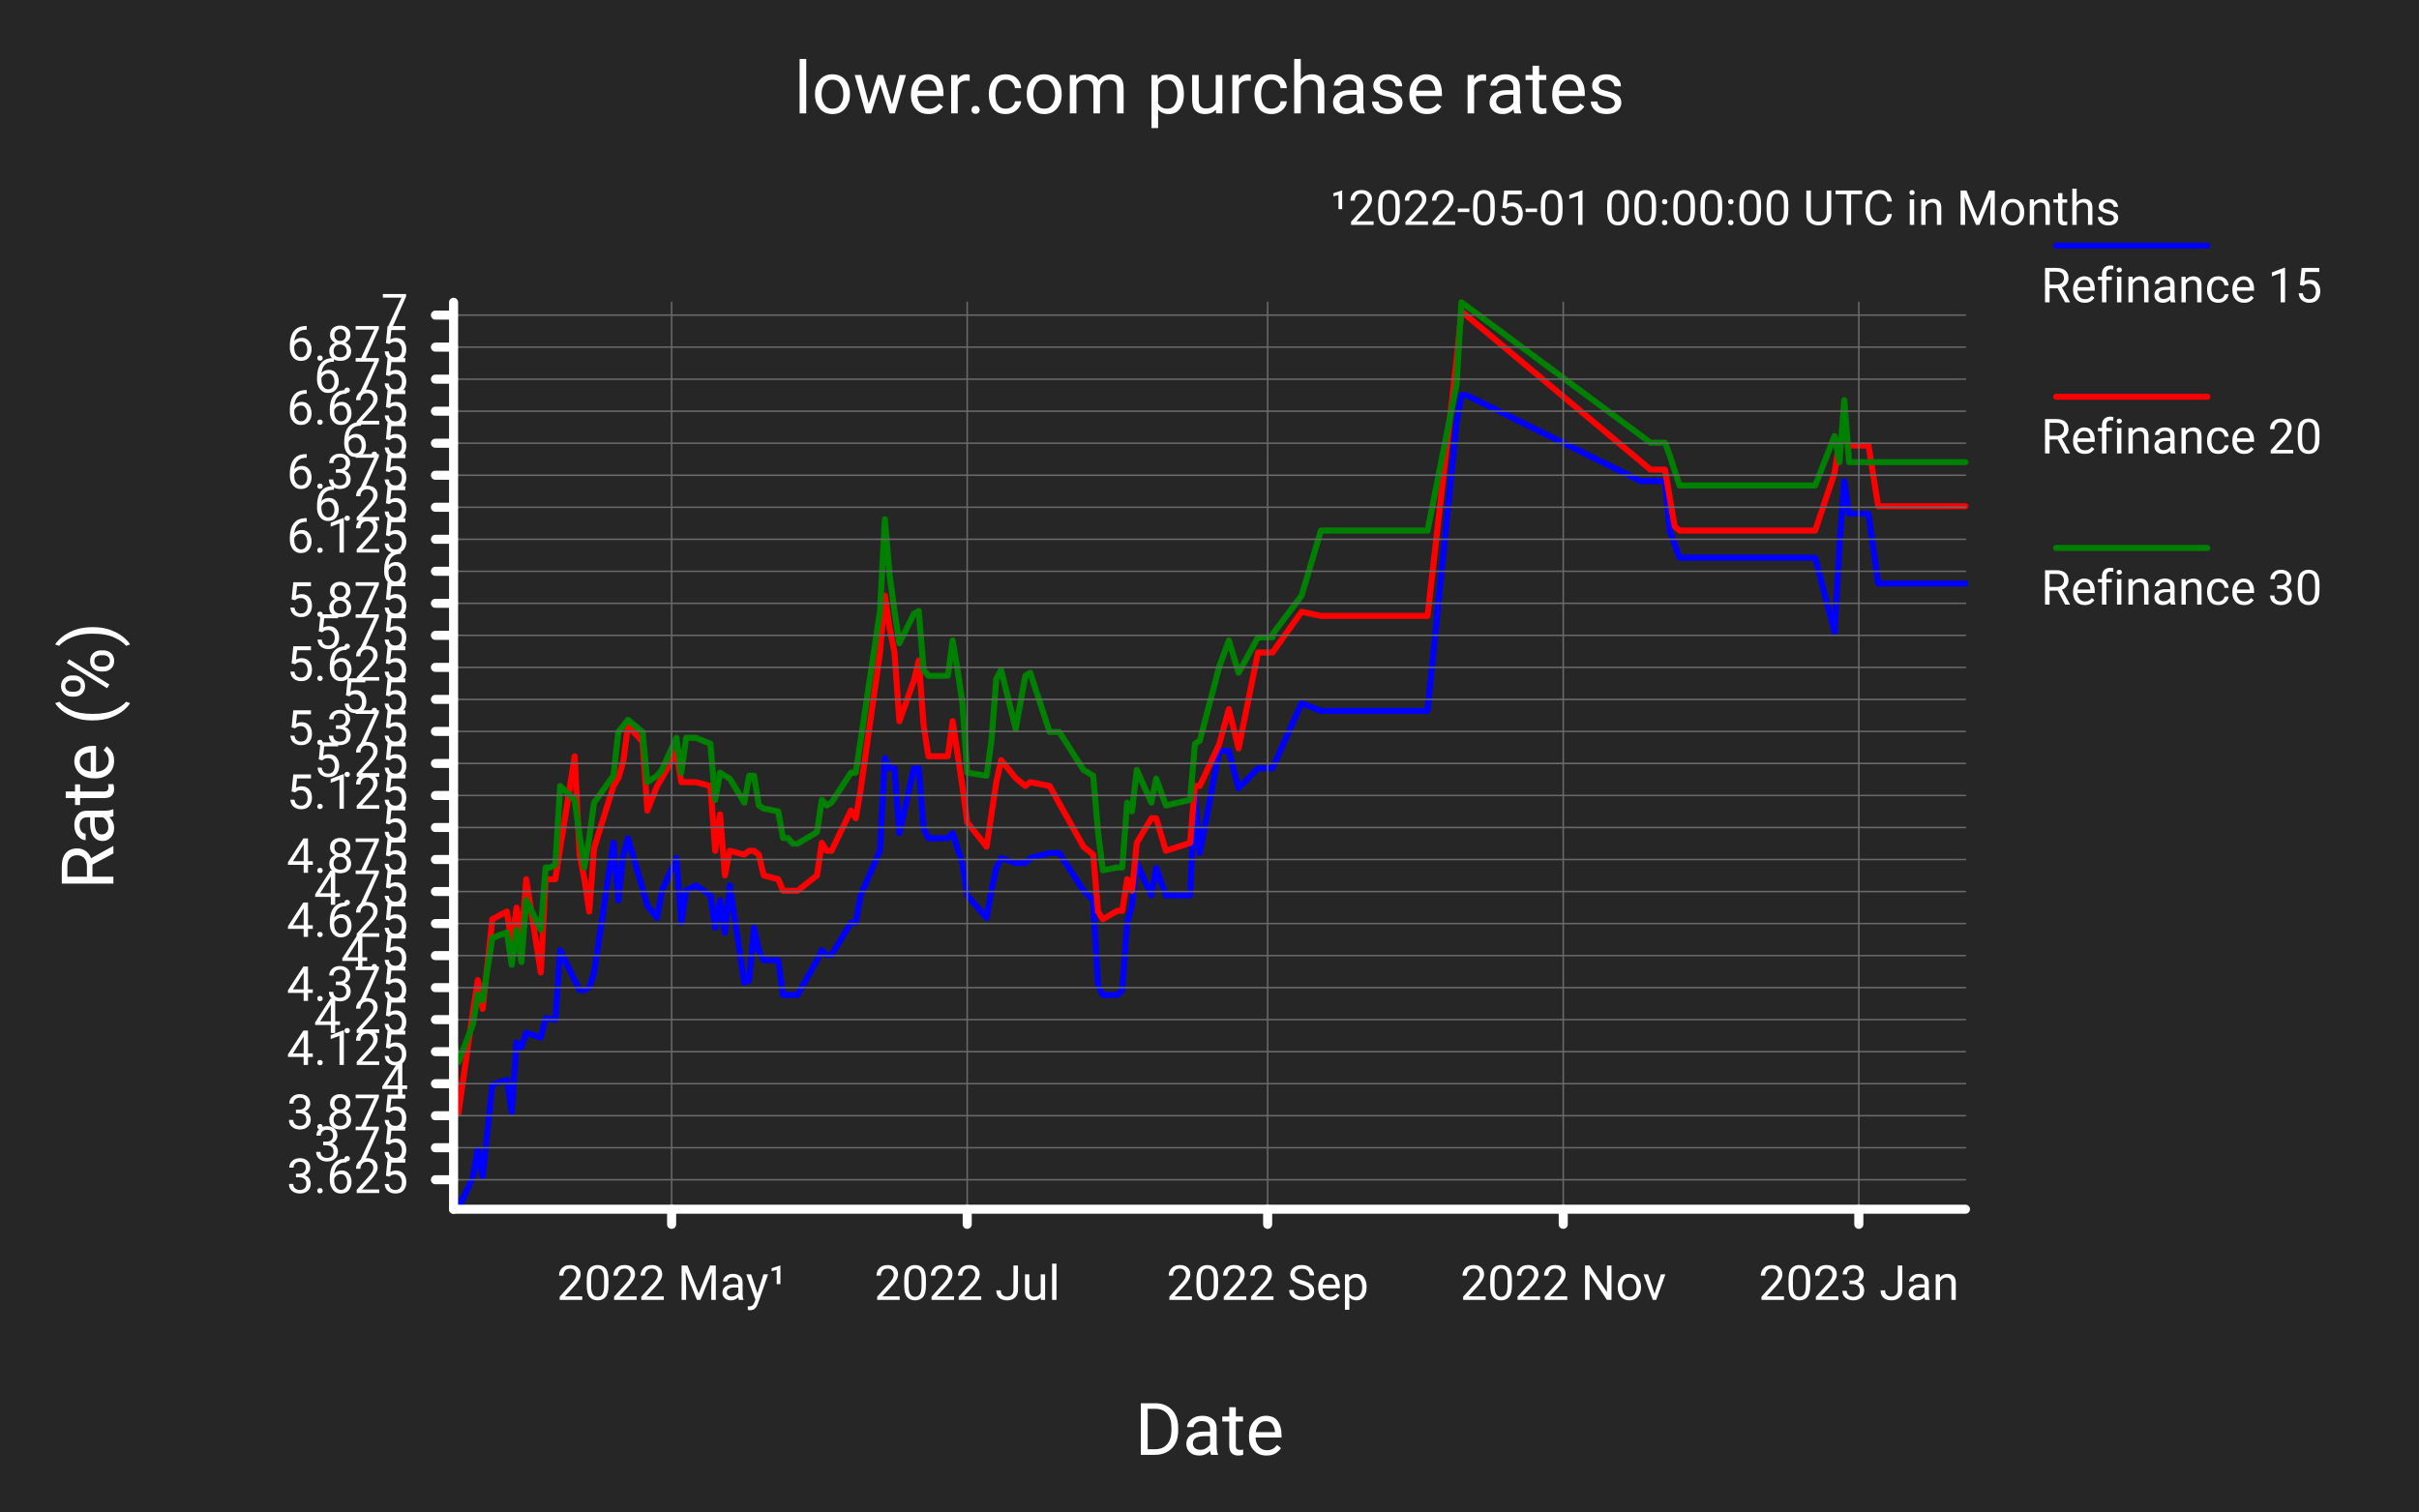
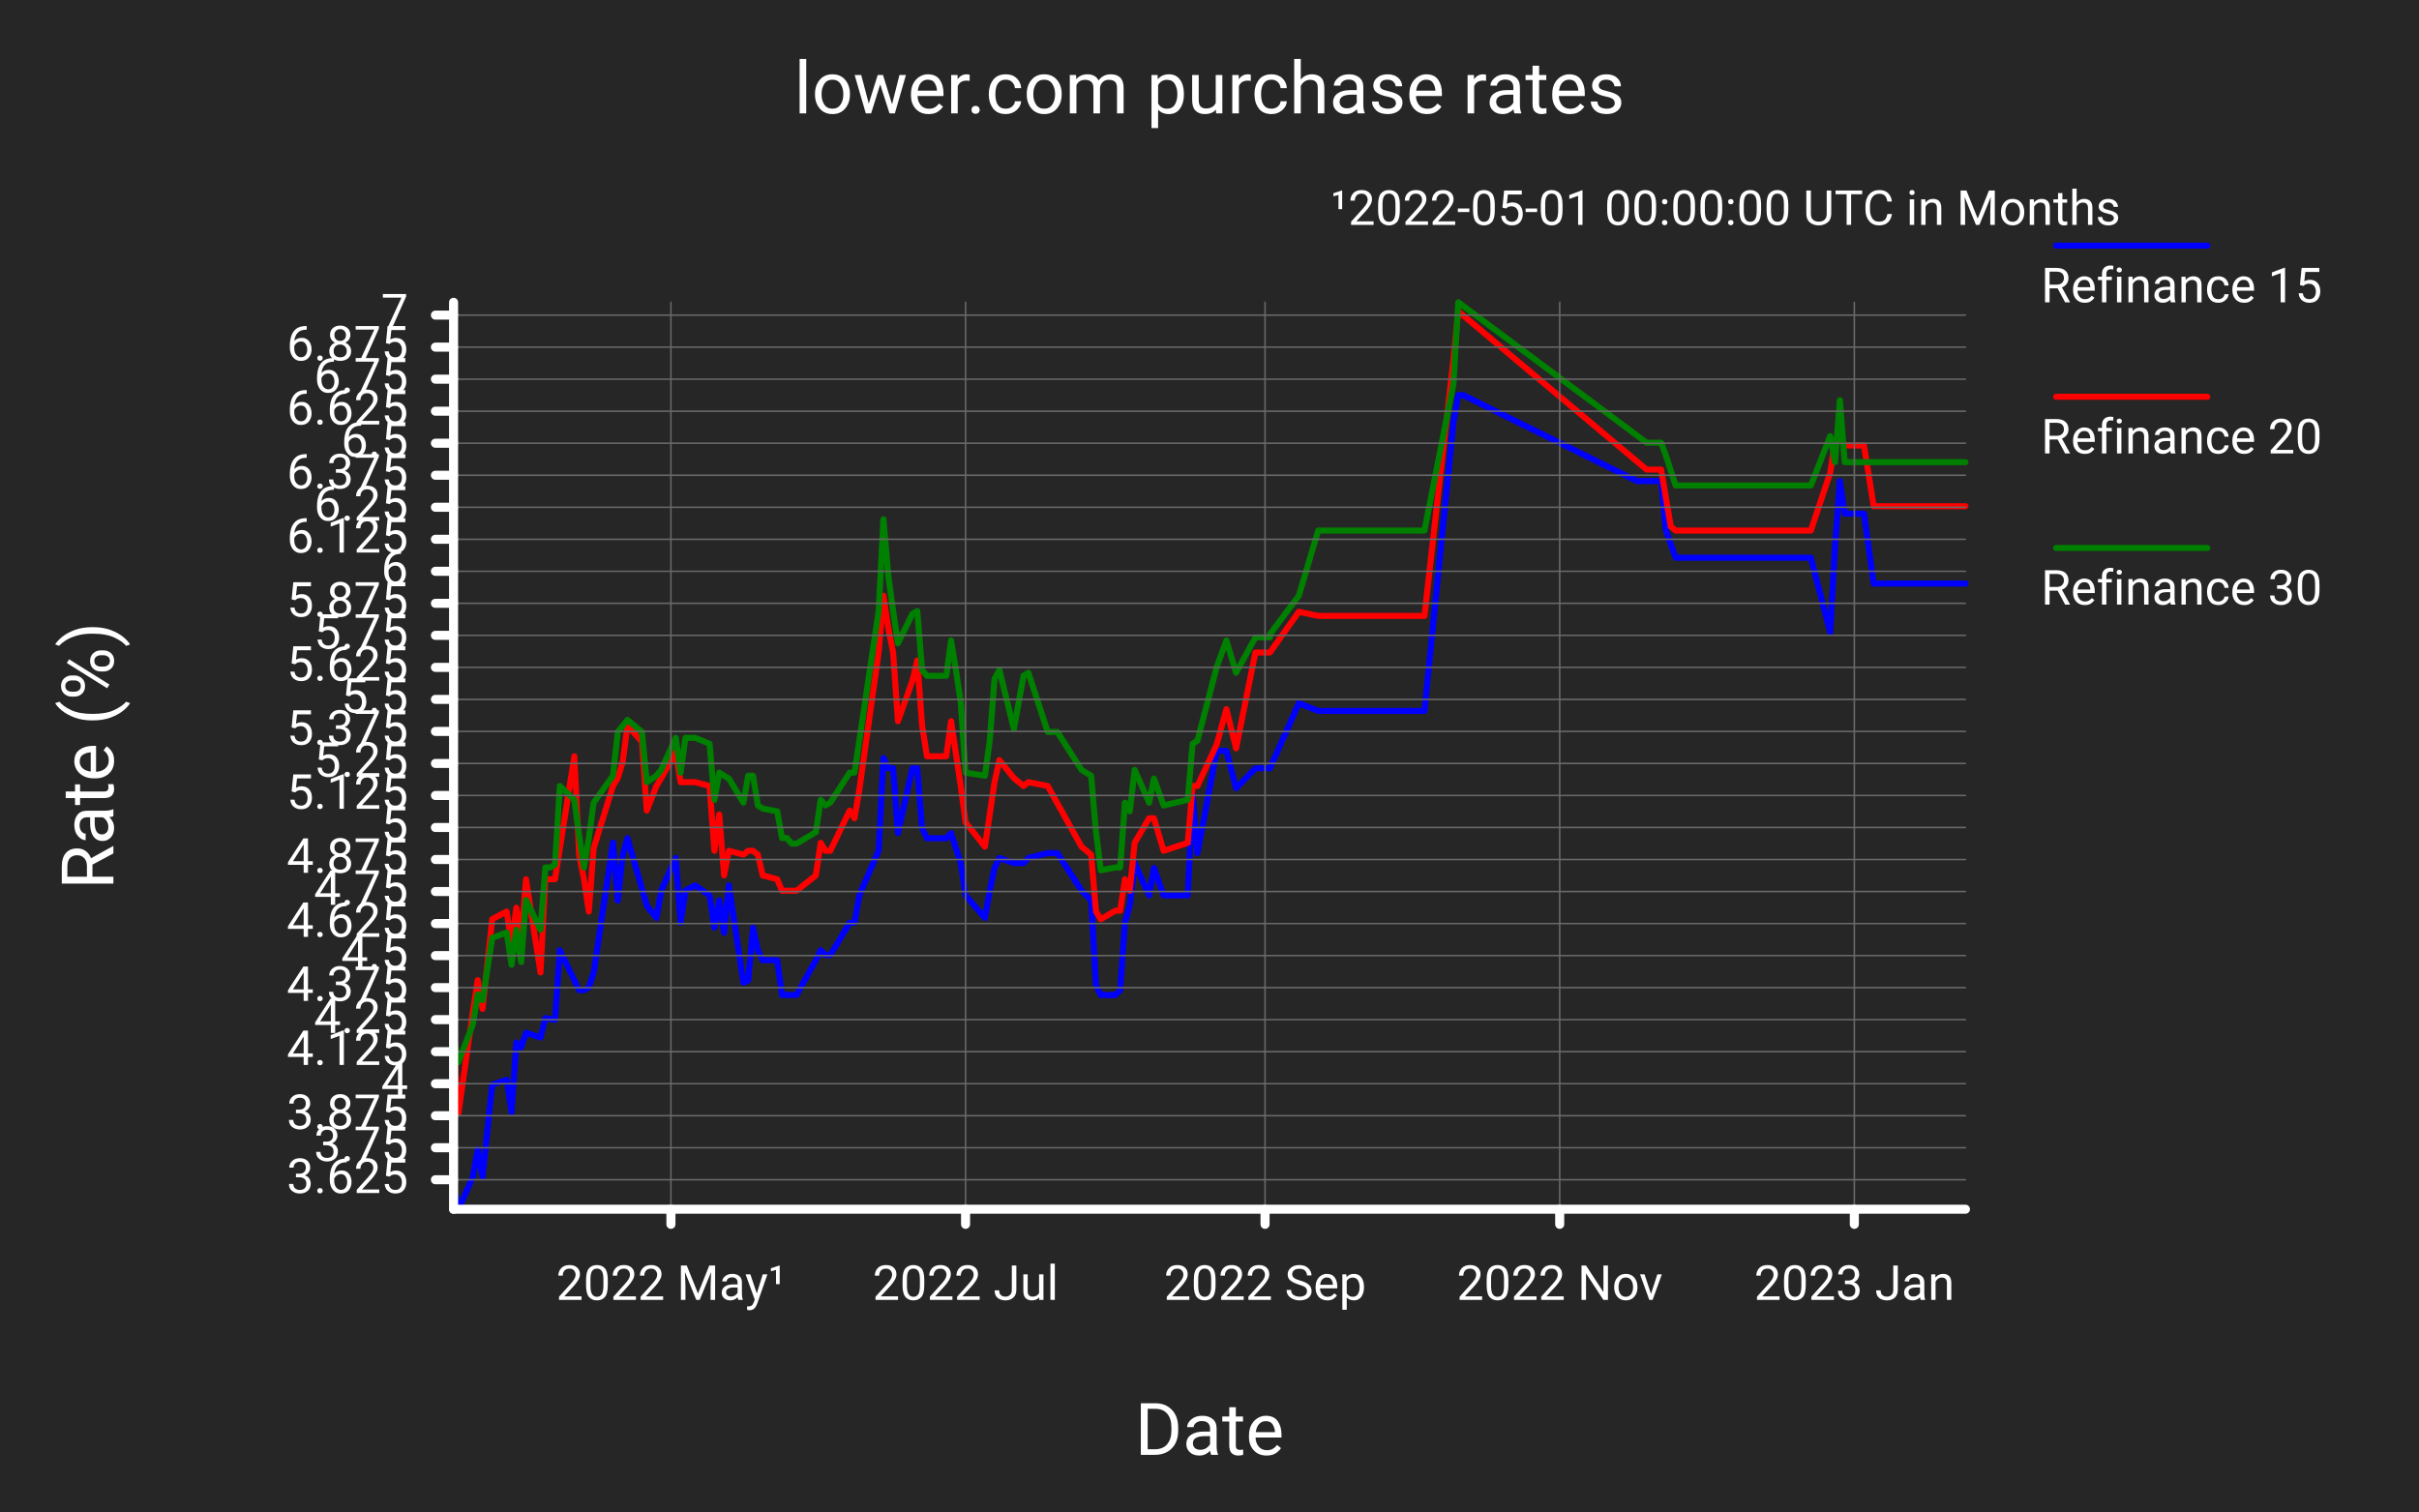
<svg xmlns="http://www.w3.org/2000/svg" class="poloto" width="800" height="500" viewBox="0 0 800 500">
  <style>.poloto{stroke-linecap:round;stroke-linejoin:round;font-family:Roboto,sans-serif;font-size:16px;}.poloto_background{fill:#262626;}.poloto_scatter{stroke-width:7}.poloto_tick_line{stroke:dimgray;stroke-width:0.5}.poloto_line{stroke-width:2}.poloto_text{fill: white;}.poloto_axis_lines{stroke: white;stroke-width:3;fill:none;stroke-dasharray:none}.poloto_title{font-size:24px;dominant-baseline:start;text-anchor:middle;}.poloto_xname{font-size:24px;dominant-baseline:start;text-anchor:middle;}.poloto_yname{font-size:24px;dominant-baseline:start;text-anchor:middle;}.poloto0stroke{stroke:blue;}.poloto1stroke{stroke:red;}.poloto2stroke{stroke:green;}.poloto3stroke{stroke:gold;}.poloto4stroke{stroke:aqua;}.poloto5stroke{stroke:lime;}.poloto6stroke{stroke:orange;}.poloto7stroke{stroke:chocolate;}.poloto0fill{fill:blue;}.poloto1fill{fill:red;}.poloto2fill{fill:green;}.poloto3fill{fill:gold;}.poloto4fill{fill:aqua;}.poloto5fill{fill:lime;}.poloto6fill{fill:orange;}.poloto7fill{fill:chocolate;}</style>
  <circle r="1e5" class="poloto_background" />
  <text class="poloto_text poloto_legend_text" x="675" y="100">Refinance 15</text>
  <line class="poloto_line poloto_legend_icon poloto0stroke poloto0legend" stroke="black" x1="680" x2="730" y1="81.25" y2="81.25" />
-   <path class="poloto_line poloto0stroke" fill="none" stroke="black" d=" M 150.00 392.46 L 151.60 400.00 L 156.41 389.32 L 158.01 380.17 L 159.62 389.32 L 159.62 389.32 L 162.82 358.81 L 167.63 357.20 L 169.23 367.88 L 170.83 344.83 L 172.44 346.44 L 174.04 341.61 L 178.85 343.22 L 180.45 336.78 L 180.45 336.78 L 183.65 337.37 L 185.26 314.32 L 190.06 324.32 L 191.67 327.54 L 193.27 327.54 L 194.87 326.69 L 196.47 321.78 L 202.88 278.73 L 204.49 297.88 L 206.09 283.05 L 207.69 277.29 L 207.69 277.29 L 214.10 299.58 L 217.31 303.64 L 218.91 294.58 L 223.72 283.81 L 225.32 305.25 L 226.92 294.58 L 226.92 294.58 L 230.13 292.88 L 234.94 296.19 L 236.54 306.86 L 236.54 306.86 L 238.14 297.80 L 239.74 308.56 L 241.35 292.88 L 246.15 325.08 L 247.76 324.32 L 249.36 306.86 L 249.36 306.86 L 250.96 314.32 L 252.56 317.63 L 257.37 317.63 L 258.97 329.15 L 260.58 329.15 L 262.18 329.15 L 263.78 329.15 L 270.19 317.63 L 271.79 314.32 L 273.40 315.93 L 275.00 315.93 L 275.00 315.93 L 281.41 305.25 L 283.01 305.25 L 284.62 296.19 L 291.03 281.36 L 292.63 250.76 L 294.23 254.15 L 295.83 254.15 L 297.44 275.59 L 302.24 254.15 L 303.85 254.15 L 305.45 273.90 L 307.05 277.29 L 313.46 277.29 L 315.06 275.59 L 316.67 280.59 L 318.27 285.51 L 319.87 296.19 L 326.28 303.64 L 327.88 294.58 L 329.49 287.12 L 331.09 283.81 L 335.90 285.51 L 339.10 285.51 L 340.71 283.81 L 347.12 282.20 L 347.12 282.20 L 347.12 282.20 L 347.12 282.20 L 347.12 282.20 L 347.12 282.20 L 350.32 282.20 L 350.32 282.20 L 350.32 282.20 L 350.32 282.20 L 350.32 282.20 L 350.32 282.20 L 358.33 294.58 L 361.54 297.80 L 363.14 325.93 L 364.74 329.15 L 369.55 329.15 L 371.15 327.54 L 372.76 305.25 L 374.36 299.49 L 375.96 285.51 L 380.77 296.19 L 380.77 296.19 L 382.37 287.12 L 385.58 296.19 L 385.58 296.19 L 393.59 296.19 L 395.19 262.46 L 396.79 282.20 L 403.21 248.39 L 406.41 248.39 L 406.41 248.39 L 409.62 260.76 L 416.03 254.15 L 416.03 254.15 L 416.03 254.15 L 416.03 254.15 L 416.03 254.15 L 416.03 254.15 L 416.03 254.15 L 416.03 254.15 L 416.03 254.15 L 420.83 254.15 L 430.45 232.63 L 436.86 235.17 L 436.86 235.17 L 441.67 235.17 L 448.08 235.17 L 449.68 235.17 L 449.68 235.17 L 449.68 235.17 L 449.68 235.17 L 449.68 235.17 L 470.51 235.17 L 472.12 235.17 L 481.73 139.75 L 483.33 130.68 L 484.94 130.68 L 542.63 159.15 L 549.04 159.15 L 550.64 159.15 L 552.24 175.51 L 555.45 184.49 L 555.45 184.49 L 561.86 184.49 L 563.46 184.49 L 565.06 184.49 L 566.67 184.49 L 571.47 184.49 L 573.08 184.49 L 576.28 184.49 L 577.88 184.49 L 582.69 184.49 L 584.29 184.49 L 584.29 184.49 L 589.10 184.49 L 593.91 184.49 L 595.51 184.49 L 597.12 184.49 L 598.72 184.49 L 600.32 184.49 L 606.73 209.15 L 608.33 180.68 L 609.94 159.15 L 611.54 169.92 L 616.35 169.92 L 617.95 169.92 L 617.95 169.92 L 621.15 193.05 L 622.76 193.05 L 627.56 193.05 L 629.17 193.05 L 630.77 193.05 L 632.37 193.05 L 633.97 193.05 L 633.97 193.05 L 633.97 193.05 L 633.97 193.05 L 641.99 193.05 L 645.19 193.05 L 650.00 193.05" />
+   <path class="poloto_line poloto0stroke" fill="none" stroke="black" d=" M 150.00 392.46 L 151.60 400.00 L 156.39 389.32 L 157.99 380.17 L 159.58 389.32 L 159.58 389.32 L 162.78 358.81 L 167.57 357.20 L 169.17 367.88 L 170.77 344.83 L 172.36 346.44 L 173.96 341.61 L 178.75 343.22 L 180.35 336.78 L 180.35 336.78 L 183.55 337.37 L 185.14 314.32 L 189.94 324.32 L 191.53 327.54 L 193.13 327.54 L 194.73 326.69 L 196.33 321.78 L 202.72 278.73 L 204.31 297.88 L 205.91 283.05 L 207.51 277.29 L 207.51 277.29 L 213.90 299.58 L 217.09 303.64 L 218.69 294.58 L 223.48 283.81 L 225.08 305.25 L 226.68 294.58 L 226.68 294.58 L 229.87 292.88 L 234.66 296.19 L 236.26 306.86 L 236.26 306.86 L 237.86 297.80 L 239.46 308.56 L 241.05 292.88 L 245.85 325.08 L 247.44 324.32 L 249.04 306.86 L 249.04 306.86 L 250.64 314.32 L 252.24 317.63 L 257.03 317.63 L 258.63 329.15 L 260.22 329.15 L 261.82 329.15 L 263.42 329.15 L 269.81 317.63 L 271.41 314.32 L 273.00 315.93 L 274.60 315.93 L 274.60 315.93 L 280.99 305.25 L 282.59 305.25 L 284.19 296.19 L 290.58 281.36 L 292.17 250.76 L 293.77 254.15 L 295.37 254.15 L 296.96 275.59 L 301.76 254.15 L 303.35 254.15 L 304.95 273.90 L 306.55 277.29 L 312.94 277.29 L 314.54 275.59 L 316.13 280.59 L 317.73 285.51 L 319.33 296.19 L 325.72 303.64 L 327.32 294.58 L 328.91 287.12 L 330.51 283.81 L 335.30 285.51 L 338.50 285.51 L 340.10 283.81 L 346.49 282.20 L 346.49 282.20 L 346.49 282.20 L 346.49 282.20 L 346.49 282.20 L 346.49 282.20 L 349.68 282.20 L 349.68 282.20 L 349.68 282.20 L 349.68 282.20 L 349.68 282.20 L 349.68 282.20 L 357.67 294.58 L 360.86 297.80 L 362.46 325.93 L 364.06 329.15 L 368.85 329.15 L 370.45 327.54 L 372.04 305.25 L 373.64 299.49 L 375.24 285.51 L 380.03 296.19 L 380.03 296.19 L 381.63 287.12 L 384.82 296.19 L 384.82 296.19 L 392.81 296.19 L 394.41 262.46 L 396.01 282.20 L 402.40 248.39 L 405.59 248.39 L 405.59 248.39 L 408.79 260.76 L 415.18 254.15 L 415.18 254.15 L 415.18 254.15 L 415.18 254.15 L 415.18 254.15 L 415.18 254.15 L 415.18 254.15 L 415.18 254.15 L 415.18 254.15 L 419.97 254.15 L 429.55 232.63 L 435.94 235.17 L 435.94 235.17 L 440.73 235.17 L 447.12 235.17 L 448.72 235.17 L 448.72 235.17 L 448.72 235.17 L 448.72 235.17 L 448.72 235.17 L 469.49 235.17 L 471.09 235.17 L 480.67 139.75 L 482.27 130.68 L 483.87 130.68 L 541.37 159.15 L 547.76 159.15 L 549.36 159.15 L 550.96 175.51 L 554.15 184.49 L 554.15 184.49 L 560.54 184.49 L 562.14 184.49 L 563.74 184.49 L 565.34 184.49 L 570.13 184.49 L 571.73 184.49 L 574.92 184.49 L 576.52 184.49 L 581.31 184.49 L 582.91 184.49 L 582.91 184.49 L 587.70 184.49 L 592.49 184.49 L 594.09 184.49 L 595.69 184.49 L 597.28 184.49 L 598.88 184.49 L 605.27 209.15 L 606.87 180.68 L 608.47 159.15 L 610.06 169.92 L 614.86 169.92 L 616.45 169.92 L 616.45 169.92 L 619.65 193.05 L 621.25 193.05 L 626.04 193.05 L 627.64 193.05 L 629.23 193.05 L 630.83 193.05 L 632.43 193.05 L 632.43 193.05 L 632.43 193.05 L 632.43 193.05 L 640.42 193.05 L 643.61 193.05 L 648.40 193.05 L 650.00 193.05" />
  <text class="poloto_text poloto_legend_text" x="675" y="150">Refinance 20</text>
  <line class="poloto_line poloto_legend_icon poloto1stroke poloto1legend" stroke="black" x1="680" x2="730" y1="131.25" y2="131.25" />
-   <path class="poloto_line poloto1stroke" fill="none" stroke="black" d=" M 150.00 345.68 L 151.60 368.31 L 156.41 334.58 L 158.01 324.24 L 159.62 333.73 L 159.62 333.73 L 162.82 304.07 L 167.63 301.53 L 169.23 312.29 L 170.83 300.25 L 172.44 311.02 L 174.04 290.85 L 178.85 321.69 L 180.45 290.85 L 180.45 290.85 L 183.65 290.85 L 183.65 290.85 L 190.06 250.17 L 191.67 282.71 L 193.27 290.85 L 194.87 301.53 L 196.47 280.59 L 202.88 260.00 L 204.49 257.37 L 206.09 252.12 L 207.69 240.08 L 212.50 245.34 L 214.10 268.14 L 217.31 260.00 L 218.91 257.37 L 223.72 248.81 L 225.32 258.73 L 226.92 258.73 L 226.92 258.73 L 230.13 258.73 L 234.94 260.00 L 236.54 281.44 L 236.54 281.44 L 238.14 269.41 L 239.74 289.58 L 241.35 281.44 L 246.15 282.71 L 247.76 281.44 L 249.36 281.44 L 249.36 281.44 L 250.96 282.71 L 252.56 289.58 L 257.37 290.85 L 258.97 294.66 L 260.58 294.66 L 262.18 294.66 L 263.78 294.66 L 270.19 289.58 L 271.79 278.81 L 273.40 281.44 L 275.00 281.44 L 275.00 281.44 L 281.41 268.14 L 283.01 270.68 L 284.62 261.27 L 291.03 215.85 L 292.63 197.03 L 294.23 207.80 L 295.83 215.85 L 297.44 238.56 L 302.24 225.17 L 303.85 218.47 L 305.45 239.92 L 307.05 250.17 L 313.46 250.17 L 315.06 238.56 L 316.67 249.32 L 318.27 260.00 L 319.87 272.03 L 326.28 280.08 L 327.88 269.41 L 329.49 258.73 L 331.09 251.44 L 335.90 257.37 L 339.10 260.00 L 340.71 258.73 L 347.12 260.00 L 347.12 260.00 L 347.12 260.00 L 347.12 260.00 L 347.12 260.00 L 347.12 260.00 L 347.12 260.00 L 347.12 260.00 L 347.12 260.00 L 347.12 260.00 L 347.12 260.00 L 347.12 260.00 L 358.33 280.08 L 361.54 282.71 L 363.14 301.53 L 364.74 304.07 L 369.55 301.27 L 371.15 301.27 L 372.76 290.85 L 374.36 294.66 L 375.96 278.81 L 380.77 270.68 L 380.77 270.68 L 382.37 270.68 L 385.58 281.44 L 385.58 281.44 L 393.59 278.81 L 395.19 260.00 L 396.79 260.00 L 403.21 246.19 L 406.41 234.58 L 406.41 234.58 L 409.62 247.54 L 416.03 215.85 L 416.03 215.85 L 416.03 215.85 L 416.03 215.85 L 416.03 215.85 L 416.03 215.85 L 416.03 215.85 L 416.03 215.85 L 416.03 215.85 L 420.83 215.85 L 430.45 202.37 L 436.86 203.73 L 440.06 203.73 L 441.67 203.73 L 441.67 203.73 L 449.68 203.73 L 451.28 203.73 L 451.28 203.73 L 451.28 203.73 L 451.28 203.73 L 470.51 203.73 L 472.12 203.73 L 481.73 118.81 L 483.33 102.97 L 483.33 102.97 L 545.83 155.34 L 549.04 155.34 L 550.64 155.34 L 553.85 174.15 L 555.45 175.51 L 555.45 175.51 L 561.86 175.51 L 563.46 175.51 L 565.06 175.51 L 566.67 175.51 L 571.47 175.51 L 573.08 175.51 L 576.28 175.51 L 577.88 175.51 L 582.69 175.51 L 584.29 175.51 L 584.29 175.51 L 589.10 175.51 L 593.91 175.51 L 595.51 175.51 L 597.12 175.51 L 598.72 175.51 L 600.32 175.51 L 606.73 156.36 L 608.33 145.93 L 609.94 144.58 L 611.54 147.37 L 616.35 147.37 L 617.95 147.37 L 617.95 147.37 L 621.15 167.46 L 622.76 167.46 L 627.56 167.46 L 629.17 167.46 L 630.77 167.46 L 632.37 167.46 L 633.97 167.46 L 633.97 167.46 L 640.38 167.46 L 640.38 167.46 L 641.99 167.46 L 645.19 167.46 L 650.00 167.46" />
+   <path class="poloto_line poloto1stroke" fill="none" stroke="black" d=" M 150.00 345.68 L 151.60 368.31 L 156.39 334.58 L 157.99 324.24 L 159.58 333.73 L 159.58 333.73 L 162.78 304.07 L 167.57 301.53 L 169.17 312.29 L 170.77 300.25 L 172.36 311.02 L 173.96 290.85 L 178.75 321.69 L 180.35 290.85 L 180.35 290.85 L 183.55 290.85 L 183.55 290.85 L 189.94 250.17 L 191.53 282.71 L 193.13 290.85 L 194.73 301.53 L 196.33 280.59 L 202.72 260.00 L 204.31 257.37 L 205.91 252.12 L 207.51 240.08 L 212.30 245.34 L 213.90 268.14 L 217.09 260.00 L 218.69 257.37 L 223.48 248.81 L 225.08 258.73 L 226.68 258.73 L 226.68 258.73 L 229.87 258.73 L 234.66 260.00 L 236.26 281.44 L 236.26 281.44 L 237.86 269.41 L 239.46 289.58 L 241.05 281.44 L 245.85 282.71 L 247.44 281.44 L 249.04 281.44 L 249.04 281.44 L 250.64 282.71 L 252.24 289.58 L 257.03 290.85 L 258.63 294.66 L 260.22 294.66 L 261.82 294.66 L 263.42 294.66 L 269.81 289.58 L 271.41 278.81 L 273.00 281.44 L 274.60 281.44 L 274.60 281.44 L 280.99 268.14 L 282.59 270.68 L 284.19 261.27 L 290.58 215.85 L 292.17 197.03 L 293.77 207.80 L 295.37 215.85 L 296.96 238.56 L 301.76 225.17 L 303.35 218.47 L 304.95 239.92 L 306.55 250.17 L 312.94 250.17 L 314.54 238.56 L 316.13 249.32 L 317.73 260.00 L 319.33 272.03 L 325.72 280.08 L 327.32 269.41 L 328.91 258.73 L 330.51 251.44 L 335.30 257.37 L 338.50 260.00 L 340.10 258.73 L 346.49 260.00 L 346.49 260.00 L 346.49 260.00 L 346.49 260.00 L 346.49 260.00 L 346.49 260.00 L 346.49 260.00 L 346.49 260.00 L 346.49 260.00 L 346.49 260.00 L 346.49 260.00 L 346.49 260.00 L 357.67 280.08 L 360.86 282.71 L 362.46 301.53 L 364.06 304.07 L 368.85 301.27 L 370.45 301.27 L 372.04 290.85 L 373.64 294.66 L 375.24 278.81 L 380.03 270.68 L 380.03 270.68 L 381.63 270.68 L 384.82 281.44 L 384.82 281.44 L 392.81 278.81 L 394.41 260.00 L 396.01 260.00 L 402.40 246.19 L 405.59 234.58 L 405.59 234.58 L 408.79 247.54 L 415.18 215.85 L 415.18 215.85 L 415.18 215.85 L 415.18 215.85 L 415.18 215.85 L 415.18 215.85 L 415.18 215.85 L 415.18 215.85 L 415.18 215.85 L 419.97 215.85 L 429.55 202.37 L 435.94 203.73 L 439.14 203.73 L 440.73 203.73 L 440.73 203.73 L 448.72 203.73 L 450.32 203.73 L 450.32 203.73 L 450.32 203.73 L 450.32 203.73 L 469.49 203.73 L 471.09 203.73 L 480.67 118.81 L 482.27 102.97 L 482.27 102.97 L 544.57 155.34 L 547.76 155.34 L 549.36 155.34 L 552.56 174.15 L 554.15 175.51 L 554.15 175.51 L 560.54 175.51 L 562.14 175.51 L 563.74 175.51 L 565.34 175.51 L 570.13 175.51 L 571.73 175.51 L 574.92 175.51 L 576.52 175.51 L 581.31 175.51 L 582.91 175.51 L 582.91 175.51 L 587.70 175.51 L 592.49 175.51 L 594.09 175.51 L 595.69 175.51 L 597.28 175.51 L 598.88 175.51 L 605.27 156.36 L 606.87 145.93 L 608.47 144.58 L 610.06 147.37 L 614.86 147.37 L 616.45 147.37 L 616.45 147.37 L 619.65 167.46 L 621.25 167.46 L 626.04 167.46 L 627.64 167.46 L 629.23 167.46 L 630.83 167.46 L 632.43 167.46 L 632.43 167.46 L 638.82 167.46 L 638.82 167.46 L 640.42 167.46 L 643.61 167.46 L 648.40 167.46 L 650.00 167.46" />
  <text class="poloto_text poloto_legend_text" x="675" y="200">Refinance 30</text>
  <line class="poloto_line poloto_legend_icon poloto2stroke poloto2legend" stroke="black" x1="680" x2="730" y1="181.25" y2="181.25" />
-   <path class="poloto_line poloto2stroke" fill="none" stroke="black" d=" M 150.00 343.31 L 151.60 351.36 L 156.41 338.81 L 158.01 328.98 L 159.62 330.85 L 159.62 330.85 L 162.82 310.25 L 167.63 308.47 L 169.23 319.15 L 170.83 307.54 L 172.44 318.22 L 174.04 297.71 L 178.85 307.54 L 180.45 286.95 L 182.05 286.95 L 183.65 286.02 L 185.26 260.00 L 190.06 264.58 L 191.67 276.27 L 193.27 286.95 L 194.87 277.20 L 196.47 265.51 L 202.88 256.61 L 204.49 242.12 L 206.09 240.17 L 207.69 238.14 L 212.50 242.12 L 214.10 258.73 L 217.31 256.61 L 218.91 254.66 L 223.72 244.07 L 225.32 255.59 L 226.92 244.07 L 226.92 244.07 L 230.13 244.07 L 234.94 246.02 L 236.54 264.58 L 236.54 264.58 L 238.14 255.59 L 239.74 256.61 L 241.35 257.54 L 246.15 265.51 L 247.76 256.61 L 249.36 256.61 L 249.36 256.61 L 250.96 266.44 L 252.56 267.46 L 257.37 268.39 L 258.97 277.20 L 260.58 277.20 L 262.18 279.07 L 263.78 279.07 L 270.19 275.25 L 271.79 264.58 L 273.40 266.44 L 275.00 265.51 L 275.00 265.51 L 281.41 255.59 L 283.01 255.59 L 284.62 245.00 L 291.03 202.12 L 292.63 171.78 L 294.23 190.34 L 295.83 202.12 L 297.44 212.80 L 302.24 203.05 L 303.85 202.12 L 305.45 221.61 L 307.05 223.56 L 313.46 223.56 L 315.06 211.86 L 316.67 221.61 L 318.27 232.29 L 319.87 255.59 L 326.28 256.61 L 327.88 245.00 L 329.49 224.58 L 331.09 221.61 L 335.90 241.10 L 339.10 223.56 L 340.71 222.54 L 347.12 242.12 L 347.12 242.12 L 347.12 242.12 L 347.12 242.12 L 347.12 242.12 L 347.12 242.12 L 350.32 242.12 L 350.32 242.12 L 350.32 242.12 L 350.32 242.12 L 350.32 242.12 L 350.32 242.12 L 358.33 254.66 L 361.54 256.61 L 363.14 275.25 L 364.74 287.88 L 369.55 286.95 L 371.15 286.95 L 372.76 265.51 L 374.36 268.39 L 375.96 254.66 L 380.77 265.51 L 380.77 265.51 L 382.37 257.54 L 385.58 266.44 L 385.58 266.44 L 393.59 264.58 L 395.19 246.02 L 396.79 245.00 L 403.21 220.59 L 406.41 211.86 L 406.41 211.86 L 409.62 222.54 L 416.03 210.85 L 416.03 210.85 L 416.03 210.85 L 416.03 210.85 L 416.03 210.85 L 416.03 210.85 L 416.03 210.85 L 416.03 210.85 L 420.83 210.85 L 420.83 209.83 L 430.45 197.03 L 436.86 175.51 L 436.86 175.51 L 441.67 175.51 L 441.67 175.51 L 449.68 175.51 L 451.28 175.51 L 451.28 175.51 L 451.28 175.51 L 451.28 175.51 L 470.51 175.51 L 472.12 175.51 L 481.73 127.03 L 483.33 100.00 L 483.33 100.00 L 545.83 146.44 L 549.04 146.44 L 550.64 146.44 L 552.24 150.76 L 555.45 160.59 L 555.45 160.59 L 561.86 160.59 L 563.46 160.59 L 565.06 160.59 L 566.67 160.59 L 571.47 160.59 L 573.08 160.59 L 576.28 160.59 L 577.88 160.59 L 582.69 160.59 L 584.29 160.59 L 584.29 160.59 L 589.10 160.59 L 593.91 160.59 L 595.51 160.59 L 597.12 160.59 L 598.72 160.59 L 600.32 160.59 L 606.73 144.24 L 608.33 152.88 L 609.94 132.37 L 611.54 152.88 L 616.35 152.88 L 617.95 152.88 L 617.95 152.88 L 621.15 152.88 L 622.76 152.88 L 627.56 152.88 L 629.17 152.88 L 630.77 152.88 L 632.37 152.88 L 633.97 152.88 L 633.97 152.88 L 640.38 152.88 L 640.38 152.88 L 641.99 152.88 L 645.19 152.88 L 650.00 152.88" />
+   <path class="poloto_line poloto2stroke" fill="none" stroke="black" d=" M 150.00 343.31 L 151.60 351.36 L 156.39 338.81 L 157.99 328.98 L 159.58 330.85 L 159.58 330.85 L 162.78 310.25 L 167.57 308.47 L 169.17 319.15 L 170.77 307.54 L 172.36 318.22 L 173.96 297.71 L 178.75 307.54 L 180.35 286.95 L 181.95 286.95 L 183.55 286.02 L 185.14 260.00 L 189.94 264.58 L 191.53 276.27 L 193.13 286.95 L 194.73 277.20 L 196.33 265.51 L 202.72 256.61 L 204.31 242.12 L 205.91 240.17 L 207.51 238.14 L 212.30 242.12 L 213.90 258.73 L 217.09 256.61 L 218.69 254.66 L 223.48 244.07 L 225.08 255.59 L 226.68 244.07 L 226.68 244.07 L 229.87 244.07 L 234.66 246.02 L 236.26 264.58 L 236.26 264.58 L 237.86 255.59 L 239.46 256.61 L 241.05 257.54 L 245.85 265.51 L 247.44 256.61 L 249.04 256.61 L 249.04 256.61 L 250.64 266.44 L 252.24 267.46 L 257.03 268.39 L 258.63 277.20 L 260.22 277.20 L 261.82 279.07 L 263.42 279.07 L 269.81 275.25 L 271.41 264.58 L 273.00 266.44 L 274.60 265.51 L 274.60 265.51 L 280.99 255.59 L 282.59 255.59 L 284.19 245.00 L 290.58 202.12 L 292.17 171.78 L 293.77 190.34 L 295.37 202.12 L 296.96 212.80 L 301.76 203.05 L 303.35 202.12 L 304.95 221.61 L 306.55 223.56 L 312.94 223.56 L 314.54 211.86 L 316.13 221.61 L 317.73 232.29 L 319.33 255.59 L 325.72 256.61 L 327.32 245.00 L 328.91 224.58 L 330.51 221.61 L 335.30 241.10 L 338.50 223.56 L 340.10 222.54 L 346.49 242.12 L 346.49 242.12 L 346.49 242.12 L 346.49 242.12 L 346.49 242.12 L 346.49 242.12 L 349.68 242.12 L 349.68 242.12 L 349.68 242.12 L 349.68 242.12 L 349.68 242.12 L 349.68 242.12 L 357.67 254.66 L 360.86 256.61 L 362.46 275.25 L 364.06 287.88 L 368.85 286.95 L 370.45 286.95 L 372.04 265.51 L 373.64 268.39 L 375.24 254.66 L 380.03 265.51 L 380.03 265.51 L 381.63 257.54 L 384.82 266.44 L 384.82 266.44 L 392.81 264.58 L 394.41 246.02 L 396.01 245.00 L 402.40 220.59 L 405.59 211.86 L 405.59 211.86 L 408.79 222.54 L 415.18 210.85 L 415.18 210.85 L 415.18 210.85 L 415.18 210.85 L 415.18 210.85 L 415.18 210.85 L 415.18 210.85 L 415.18 210.85 L 419.97 210.85 L 419.97 209.83 L 429.55 197.03 L 435.94 175.51 L 435.94 175.51 L 440.73 175.51 L 440.73 175.51 L 448.72 175.51 L 450.32 175.51 L 450.32 175.51 L 450.32 175.51 L 450.32 175.51 L 469.49 175.51 L 471.09 175.51 L 480.67 127.03 L 482.27 100.00 L 482.27 100.00 L 544.57 146.44 L 547.76 146.44 L 549.36 146.44 L 550.96 150.76 L 554.15 160.59 L 554.15 160.59 L 560.54 160.59 L 562.14 160.59 L 563.74 160.59 L 565.34 160.59 L 570.13 160.59 L 571.73 160.59 L 574.92 160.59 L 576.52 160.59 L 581.31 160.59 L 582.91 160.59 L 582.91 160.59 L 587.70 160.59 L 592.49 160.59 L 594.09 160.59 L 595.69 160.59 L 597.28 160.59 L 598.88 160.59 L 605.27 144.24 L 606.87 152.88 L 608.47 132.37 L 610.06 152.88 L 614.86 152.88 L 616.45 152.88 L 616.45 152.88 L 619.65 152.88 L 621.25 152.88 L 626.04 152.88 L 627.64 152.88 L 629.23 152.88 L 630.83 152.88 L 632.43 152.88 L 632.43 152.88 L 638.82 152.88 L 638.82 152.88 L 640.42 152.88 L 643.61 152.88 L 648.40 152.88 L 650.00 152.88" />
  <text class="poloto_labels poloto_text poloto_title" x="400" y="37.5">lower.com purchase rates</text>
  <text class="poloto_labels poloto_text poloto_xname" x="400" y="481.25">Date</text>
  <text class="poloto_labels poloto_text poloto_yname" transform="rotate(-90,37.5,250)" x="37.5" y="250">Rate (%)</text>
  <text class="poloto_tick_labels poloto_text" dominant-baseline="middle" text-anchor="start" x="150" y="70" />
  <line class="poloto_axis_lines" stroke="black" x1="150" x2="144" y1="390.254" y2="390.254" />
  <line class="poloto_tick_line" stroke="black" x1="150" x2="650" y1="390.254" y2="390.254" />
  <text class="poloto_tick_labels poloto_text" dominant-baseline="middle" text-anchor="end" x="135" y="390.254">3.625</text>
  <line class="poloto_axis_lines" stroke="black" x1="150" x2="144" y1="379.661" y2="379.661" />
  <line class="poloto_tick_line" stroke="black" x1="150" x2="650" y1="379.661" y2="379.661" />
  <text class="poloto_tick_labels poloto_text" dominant-baseline="middle" text-anchor="end" x="135" y="379.661">3.75</text>
  <line class="poloto_axis_lines" stroke="black" x1="150" x2="144" y1="369.068" y2="369.068" />
  <line class="poloto_tick_line" stroke="black" x1="150" x2="650" y1="369.068" y2="369.068" />
  <text class="poloto_tick_labels poloto_text" dominant-baseline="middle" text-anchor="end" x="135" y="369.068">3.875</text>
  <line class="poloto_axis_lines" stroke="black" x1="150" x2="144" y1="358.475" y2="358.475" />
  <line class="poloto_tick_line" stroke="black" x1="150" x2="650" y1="358.475" y2="358.475" />
  <text class="poloto_tick_labels poloto_text" dominant-baseline="middle" text-anchor="end" x="135" y="358.475">4</text>
  <line class="poloto_axis_lines" stroke="black" x1="150" x2="144" y1="347.881" y2="347.881" />
  <line class="poloto_tick_line" stroke="black" x1="150" x2="650" y1="347.881" y2="347.881" />
  <text class="poloto_tick_labels poloto_text" dominant-baseline="middle" text-anchor="end" x="135" y="347.881">4.125</text>
  <line class="poloto_axis_lines" stroke="black" x1="150" x2="144" y1="337.288" y2="337.288" />
  <line class="poloto_tick_line" stroke="black" x1="150" x2="650" y1="337.288" y2="337.288" />
  <text class="poloto_tick_labels poloto_text" dominant-baseline="middle" text-anchor="end" x="135" y="337.288">4.25</text>
  <line class="poloto_axis_lines" stroke="black" x1="150" x2="144" y1="326.695" y2="326.695" />
  <line class="poloto_tick_line" stroke="black" x1="150" x2="650" y1="326.695" y2="326.695" />
  <text class="poloto_tick_labels poloto_text" dominant-baseline="middle" text-anchor="end" x="135" y="326.695">4.375</text>
  <line class="poloto_axis_lines" stroke="black" x1="150" x2="144" y1="316.102" y2="316.102" />
  <line class="poloto_tick_line" stroke="black" x1="150" x2="650" y1="316.102" y2="316.102" />
  <text class="poloto_tick_labels poloto_text" dominant-baseline="middle" text-anchor="end" x="135" y="316.102">4.5</text>
  <line class="poloto_axis_lines" stroke="black" x1="150" x2="144" y1="305.508" y2="305.508" />
  <line class="poloto_tick_line" stroke="black" x1="150" x2="650" y1="305.508" y2="305.508" />
  <text class="poloto_tick_labels poloto_text" dominant-baseline="middle" text-anchor="end" x="135" y="305.508">4.625</text>
  <line class="poloto_axis_lines" stroke="black" x1="150" x2="144" y1="294.915" y2="294.915" />
  <line class="poloto_tick_line" stroke="black" x1="150" x2="650" y1="294.915" y2="294.915" />
  <text class="poloto_tick_labels poloto_text" dominant-baseline="middle" text-anchor="end" x="135" y="294.915">4.75</text>
  <line class="poloto_axis_lines" stroke="black" x1="150" x2="144" y1="284.322" y2="284.322" />
  <line class="poloto_tick_line" stroke="black" x1="150" x2="650" y1="284.322" y2="284.322" />
  <text class="poloto_tick_labels poloto_text" dominant-baseline="middle" text-anchor="end" x="135" y="284.322">4.875</text>
  <line class="poloto_axis_lines" stroke="black" x1="150" x2="144" y1="273.729" y2="273.729" />
  <line class="poloto_tick_line" stroke="black" x1="150" x2="650" y1="273.729" y2="273.729" />
  <text class="poloto_tick_labels poloto_text" dominant-baseline="middle" text-anchor="end" x="135" y="273.729">5</text>
  <line class="poloto_axis_lines" stroke="black" x1="150" x2="144" y1="263.136" y2="263.136" />
  <line class="poloto_tick_line" stroke="black" x1="150" x2="650" y1="263.136" y2="263.136" />
  <text class="poloto_tick_labels poloto_text" dominant-baseline="middle" text-anchor="end" x="135" y="263.136">5.125</text>
  <line class="poloto_axis_lines" stroke="black" x1="150" x2="144" y1="252.542" y2="252.542" />
  <line class="poloto_tick_line" stroke="black" x1="150" x2="650" y1="252.542" y2="252.542" />
  <text class="poloto_tick_labels poloto_text" dominant-baseline="middle" text-anchor="end" x="135" y="252.542">5.25</text>
  <line class="poloto_axis_lines" stroke="black" x1="150" x2="144" y1="241.949" y2="241.949" />
  <line class="poloto_tick_line" stroke="black" x1="150" x2="650" y1="241.949" y2="241.949" />
  <text class="poloto_tick_labels poloto_text" dominant-baseline="middle" text-anchor="end" x="135" y="241.949">5.375</text>
  <line class="poloto_axis_lines" stroke="black" x1="150" x2="144" y1="231.356" y2="231.356" />
  <line class="poloto_tick_line" stroke="black" x1="150" x2="650" y1="231.356" y2="231.356" />
  <text class="poloto_tick_labels poloto_text" dominant-baseline="middle" text-anchor="end" x="135" y="231.356">5.5</text>
  <line class="poloto_axis_lines" stroke="black" x1="150" x2="144" y1="220.763" y2="220.763" />
  <line class="poloto_tick_line" stroke="black" x1="150" x2="650" y1="220.763" y2="220.763" />
  <text class="poloto_tick_labels poloto_text" dominant-baseline="middle" text-anchor="end" x="135" y="220.763">5.625</text>
  <line class="poloto_axis_lines" stroke="black" x1="150" x2="144" y1="210.169" y2="210.169" />
  <line class="poloto_tick_line" stroke="black" x1="150" x2="650" y1="210.169" y2="210.169" />
  <text class="poloto_tick_labels poloto_text" dominant-baseline="middle" text-anchor="end" x="135" y="210.169">5.75</text>
  <line class="poloto_axis_lines" stroke="black" x1="150" x2="144" y1="199.576" y2="199.576" />
  <line class="poloto_tick_line" stroke="black" x1="150" x2="650" y1="199.576" y2="199.576" />
  <text class="poloto_tick_labels poloto_text" dominant-baseline="middle" text-anchor="end" x="135" y="199.576">5.875</text>
  <line class="poloto_axis_lines" stroke="black" x1="150" x2="144" y1="188.983" y2="188.983" />
  <line class="poloto_tick_line" stroke="black" x1="150" x2="650" y1="188.983" y2="188.983" />
  <text class="poloto_tick_labels poloto_text" dominant-baseline="middle" text-anchor="end" x="135" y="188.983">6</text>
  <line class="poloto_axis_lines" stroke="black" x1="150" x2="144" y1="178.39" y2="178.39" />
  <line class="poloto_tick_line" stroke="black" x1="150" x2="650" y1="178.39" y2="178.39" />
  <text class="poloto_tick_labels poloto_text" dominant-baseline="middle" text-anchor="end" x="135" y="178.39">6.125</text>
  <line class="poloto_axis_lines" stroke="black" x1="150" x2="144" y1="167.797" y2="167.797" />
  <line class="poloto_tick_line" stroke="black" x1="150" x2="650" y1="167.797" y2="167.797" />
  <text class="poloto_tick_labels poloto_text" dominant-baseline="middle" text-anchor="end" x="135" y="167.797">6.25</text>
  <line class="poloto_axis_lines" stroke="black" x1="150" x2="144" y1="157.203" y2="157.203" />
  <line class="poloto_tick_line" stroke="black" x1="150" x2="650" y1="157.203" y2="157.203" />
  <text class="poloto_tick_labels poloto_text" dominant-baseline="middle" text-anchor="end" x="135" y="157.203">6.375</text>
  <line class="poloto_axis_lines" stroke="black" x1="150" x2="144" y1="146.61" y2="146.61" />
  <line class="poloto_tick_line" stroke="black" x1="150" x2="650" y1="146.61" y2="146.61" />
  <text class="poloto_tick_labels poloto_text" dominant-baseline="middle" text-anchor="end" x="135" y="146.61">6.5</text>
  <line class="poloto_axis_lines" stroke="black" x1="150" x2="144" y1="136.017" y2="136.017" />
  <line class="poloto_tick_line" stroke="black" x1="150" x2="650" y1="136.017" y2="136.017" />
  <text class="poloto_tick_labels poloto_text" dominant-baseline="middle" text-anchor="end" x="135" y="136.017">6.625</text>
  <line class="poloto_axis_lines" stroke="black" x1="150" x2="144" y1="125.424" y2="125.424" />
  <line class="poloto_tick_line" stroke="black" x1="150" x2="650" y1="125.424" y2="125.424" />
  <text class="poloto_tick_labels poloto_text" dominant-baseline="middle" text-anchor="end" x="135" y="125.424">6.75</text>
  <line class="poloto_axis_lines" stroke="black" x1="150" x2="144" y1="114.831" y2="114.831" />
  <line class="poloto_tick_line" stroke="black" x1="150" x2="650" y1="114.831" y2="114.831" />
  <text class="poloto_tick_labels poloto_text" dominant-baseline="middle" text-anchor="end" x="135" y="114.831">6.875</text>
  <line class="poloto_axis_lines" stroke="black" x1="150" x2="144" y1="104.237" y2="104.237" />
  <line class="poloto_tick_line" stroke="black" x1="150" x2="650" y1="104.237" y2="104.237" />
  <text class="poloto_tick_labels poloto_text" dominant-baseline="middle" text-anchor="end" x="135" y="104.237">7</text>
  <text class="poloto_tick_labels poloto_text" dominant-baseline="middle" text-anchor="start" x="440" y="70">¹2022-05-01 00:00:00 UTC in Months</text>
-   <line class="poloto_axis_lines" stroke="black" x1="222.115" x2="222.115" y1="400" y2="405" />
-   <line class="poloto_tick_line" stroke="black" x1="222.115" x2="222.115" y1="400" y2="100" />
-   <text class="poloto_tick_labels poloto_text" dominant-baseline="start" text-anchor="middle" x="222.115" y="430">2022 May¹</text>
-   <line class="poloto_axis_lines" stroke="black" x1="319.872" x2="319.872" y1="400" y2="405" />
-   <line class="poloto_tick_line" stroke="black" x1="319.872" x2="319.872" y1="400" y2="100" />
-   <text class="poloto_tick_labels poloto_text" dominant-baseline="start" text-anchor="middle" x="319.872" y="430">2022 Jul</text>
-   <line class="poloto_axis_lines" stroke="black" x1="419.231" x2="419.231" y1="400" y2="405" />
-   <line class="poloto_tick_line" stroke="black" x1="419.231" x2="419.231" y1="400" y2="100" />
-   <text class="poloto_tick_labels poloto_text" dominant-baseline="start" text-anchor="middle" x="419.231" y="430">2022 Sep</text>
-   <line class="poloto_axis_lines" stroke="black" x1="516.987" x2="516.987" y1="400" y2="405" />
-   <line class="poloto_tick_line" stroke="black" x1="516.987" x2="516.987" y1="400" y2="100" />
-   <text class="poloto_tick_labels poloto_text" dominant-baseline="start" text-anchor="middle" x="516.987" y="430">2022 Nov</text>
-   <line class="poloto_axis_lines" stroke="black" x1="614.744" x2="614.744" y1="400" y2="405" />
-   <line class="poloto_tick_line" stroke="black" x1="614.744" x2="614.744" y1="400" y2="100" />
-   <text class="poloto_tick_labels poloto_text" dominant-baseline="start" text-anchor="middle" x="614.744" y="430">2023 Jan</text>
+   <line class="poloto_axis_lines" stroke="black" x1="221.885" x2="221.885" y1="400" y2="405" />
+   <line class="poloto_tick_line" stroke="black" x1="221.885" x2="221.885" y1="400" y2="100" />
+   <text class="poloto_tick_labels poloto_text" dominant-baseline="start" text-anchor="middle" x="221.885" y="430">2022 May¹</text>
+   <line class="poloto_axis_lines" stroke="black" x1="319.329" x2="319.329" y1="400" y2="405" />
+   <line class="poloto_tick_line" stroke="black" x1="319.329" x2="319.329" y1="400" y2="100" />
+   <text class="poloto_tick_labels poloto_text" dominant-baseline="start" text-anchor="middle" x="319.329" y="430">2022 Jul</text>
+   <line class="poloto_axis_lines" stroke="black" x1="418.371" x2="418.371" y1="400" y2="405" />
+   <line class="poloto_tick_line" stroke="black" x1="418.371" x2="418.371" y1="400" y2="100" />
+   <text class="poloto_tick_labels poloto_text" dominant-baseline="start" text-anchor="middle" x="418.371" y="430">2022 Sep</text>
+   <line class="poloto_axis_lines" stroke="black" x1="515.815" x2="515.815" y1="400" y2="405" />
+   <line class="poloto_tick_line" stroke="black" x1="515.815" x2="515.815" y1="400" y2="100" />
+   <text class="poloto_tick_labels poloto_text" dominant-baseline="start" text-anchor="middle" x="515.815" y="430">2022 Nov</text>
+   <line class="poloto_axis_lines" stroke="black" x1="613.259" x2="613.259" y1="400" y2="405" />
+   <line class="poloto_tick_line" stroke="black" x1="613.259" x2="613.259" y1="400" y2="100" />
+   <text class="poloto_tick_labels poloto_text" dominant-baseline="start" text-anchor="middle" x="613.259" y="430">2023 Jan</text>
  <path stroke="black" fill="none" class="poloto_axis_lines" d=" M 150 400 L 650 400" />
  <path stroke="black" fill="none" class="poloto_axis_lines" d=" M 150 400 L 150 100" />
</svg>
